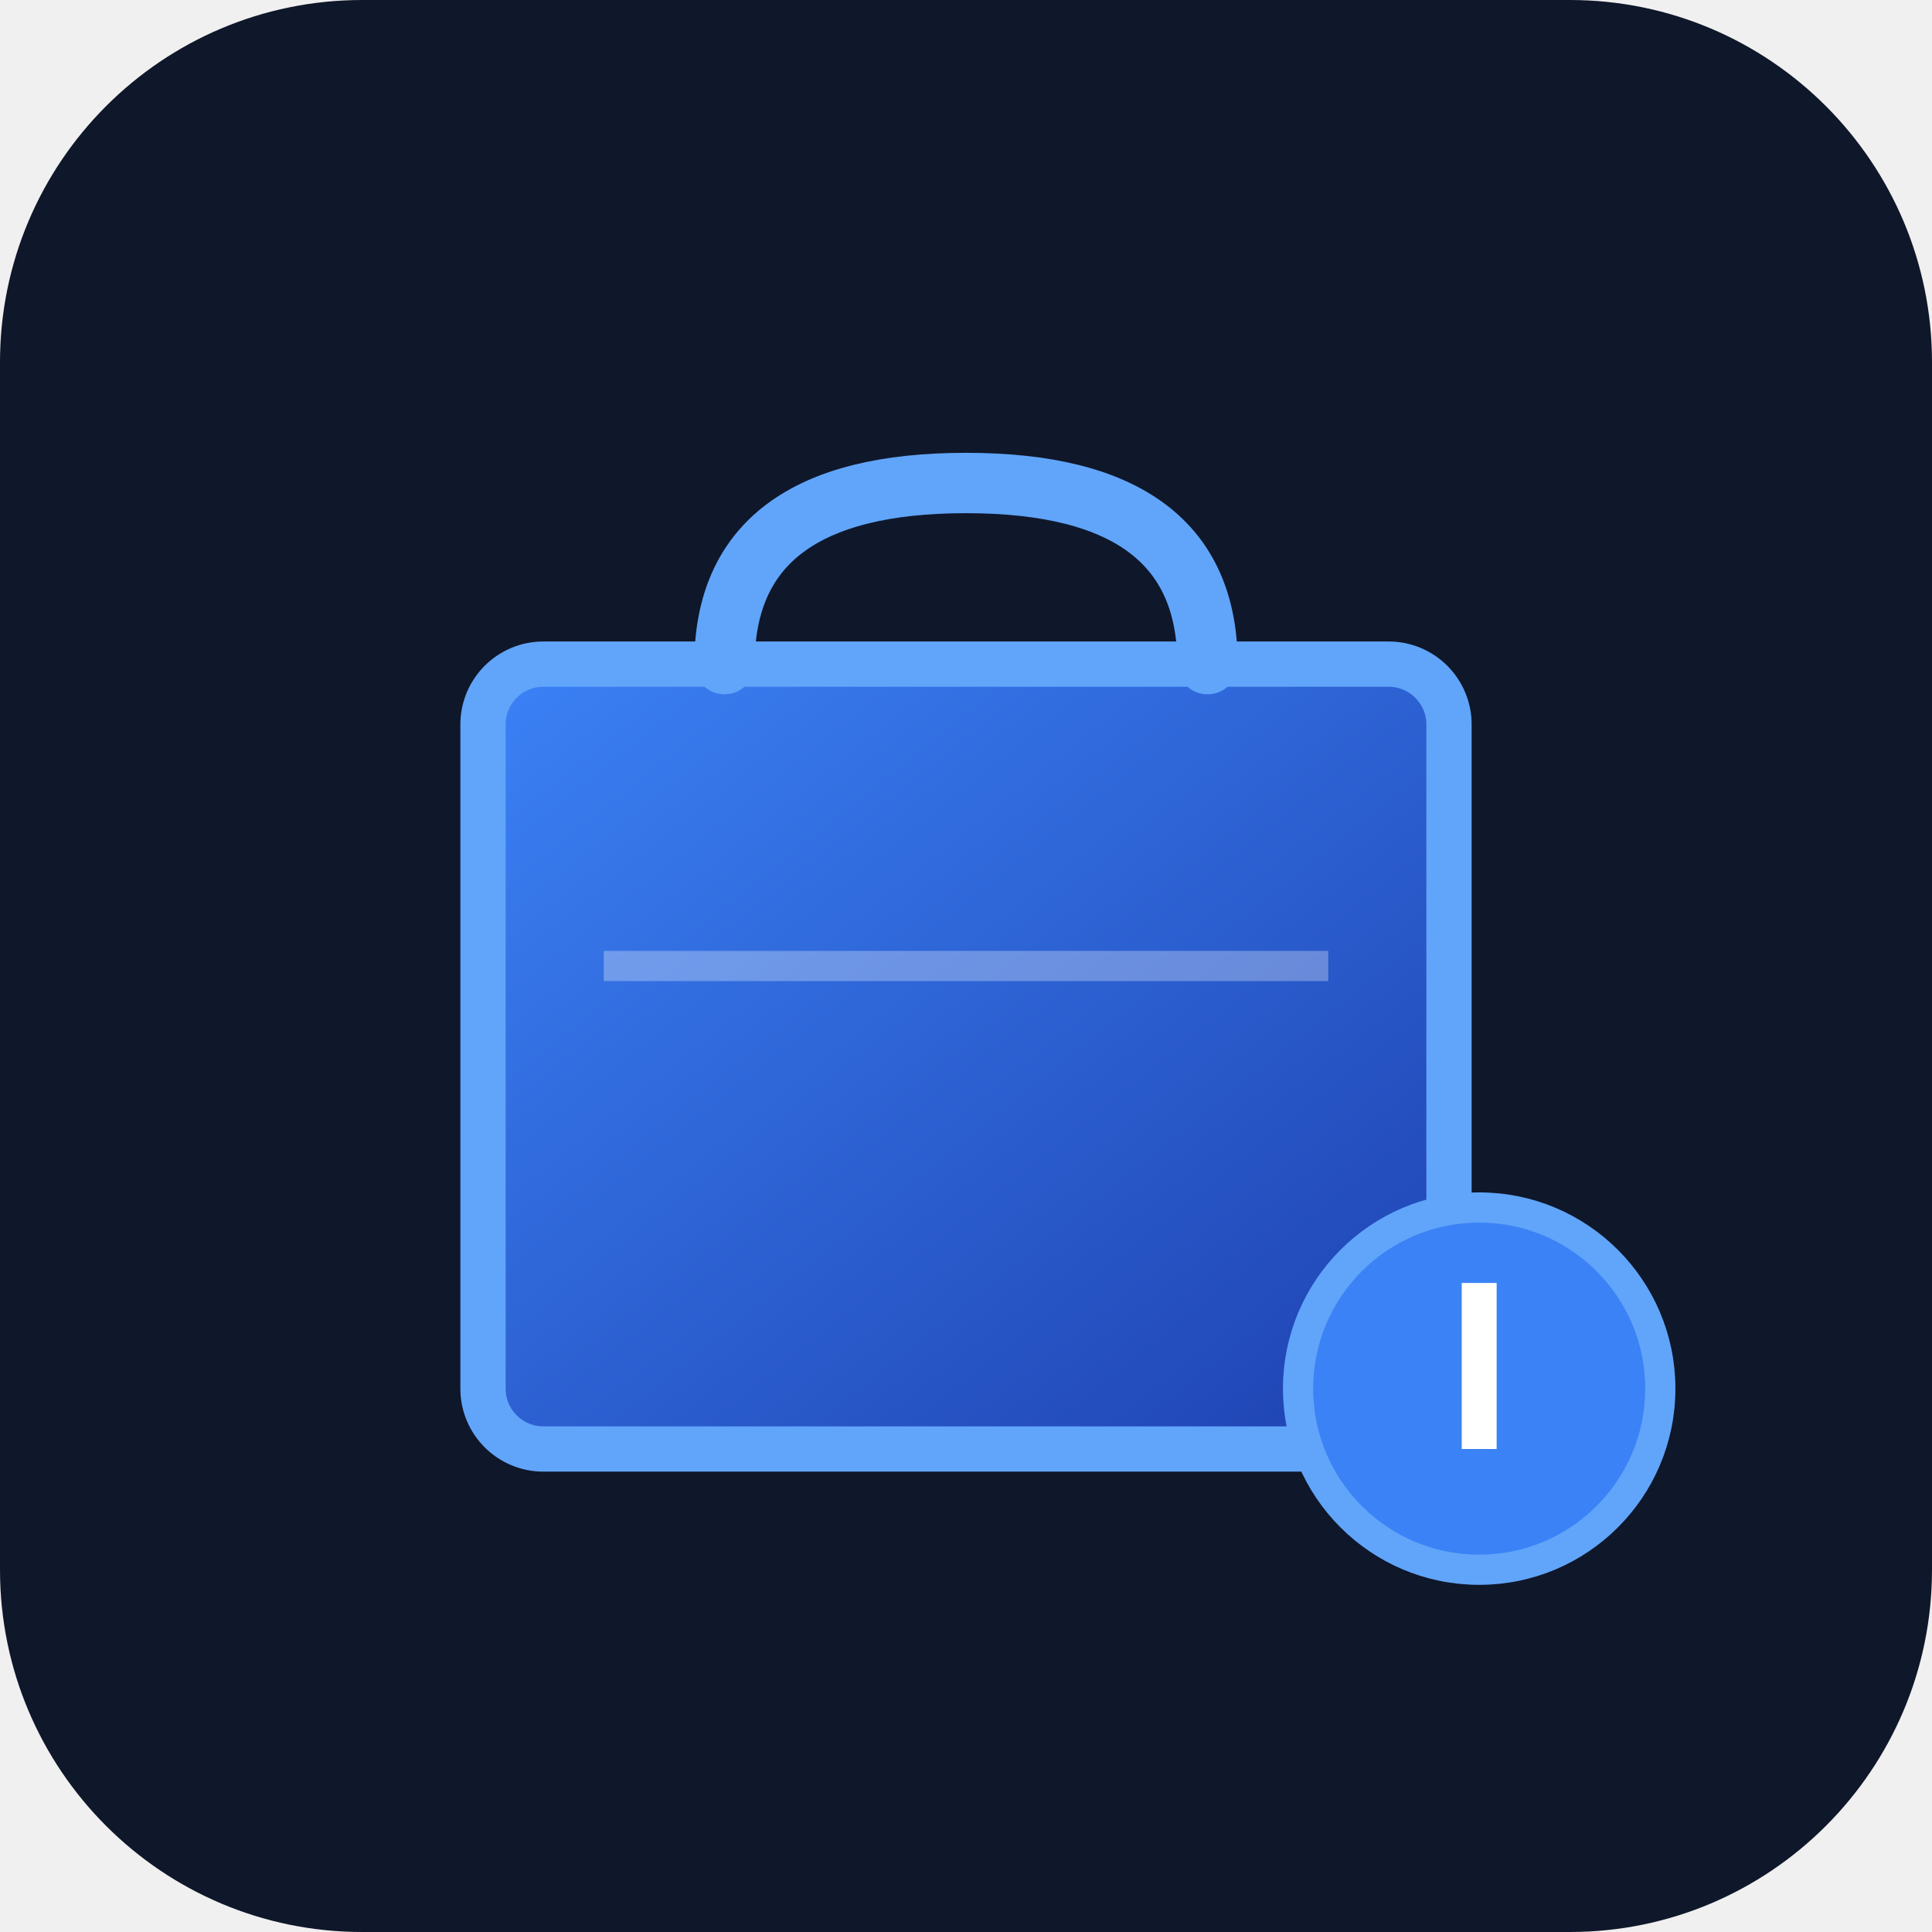
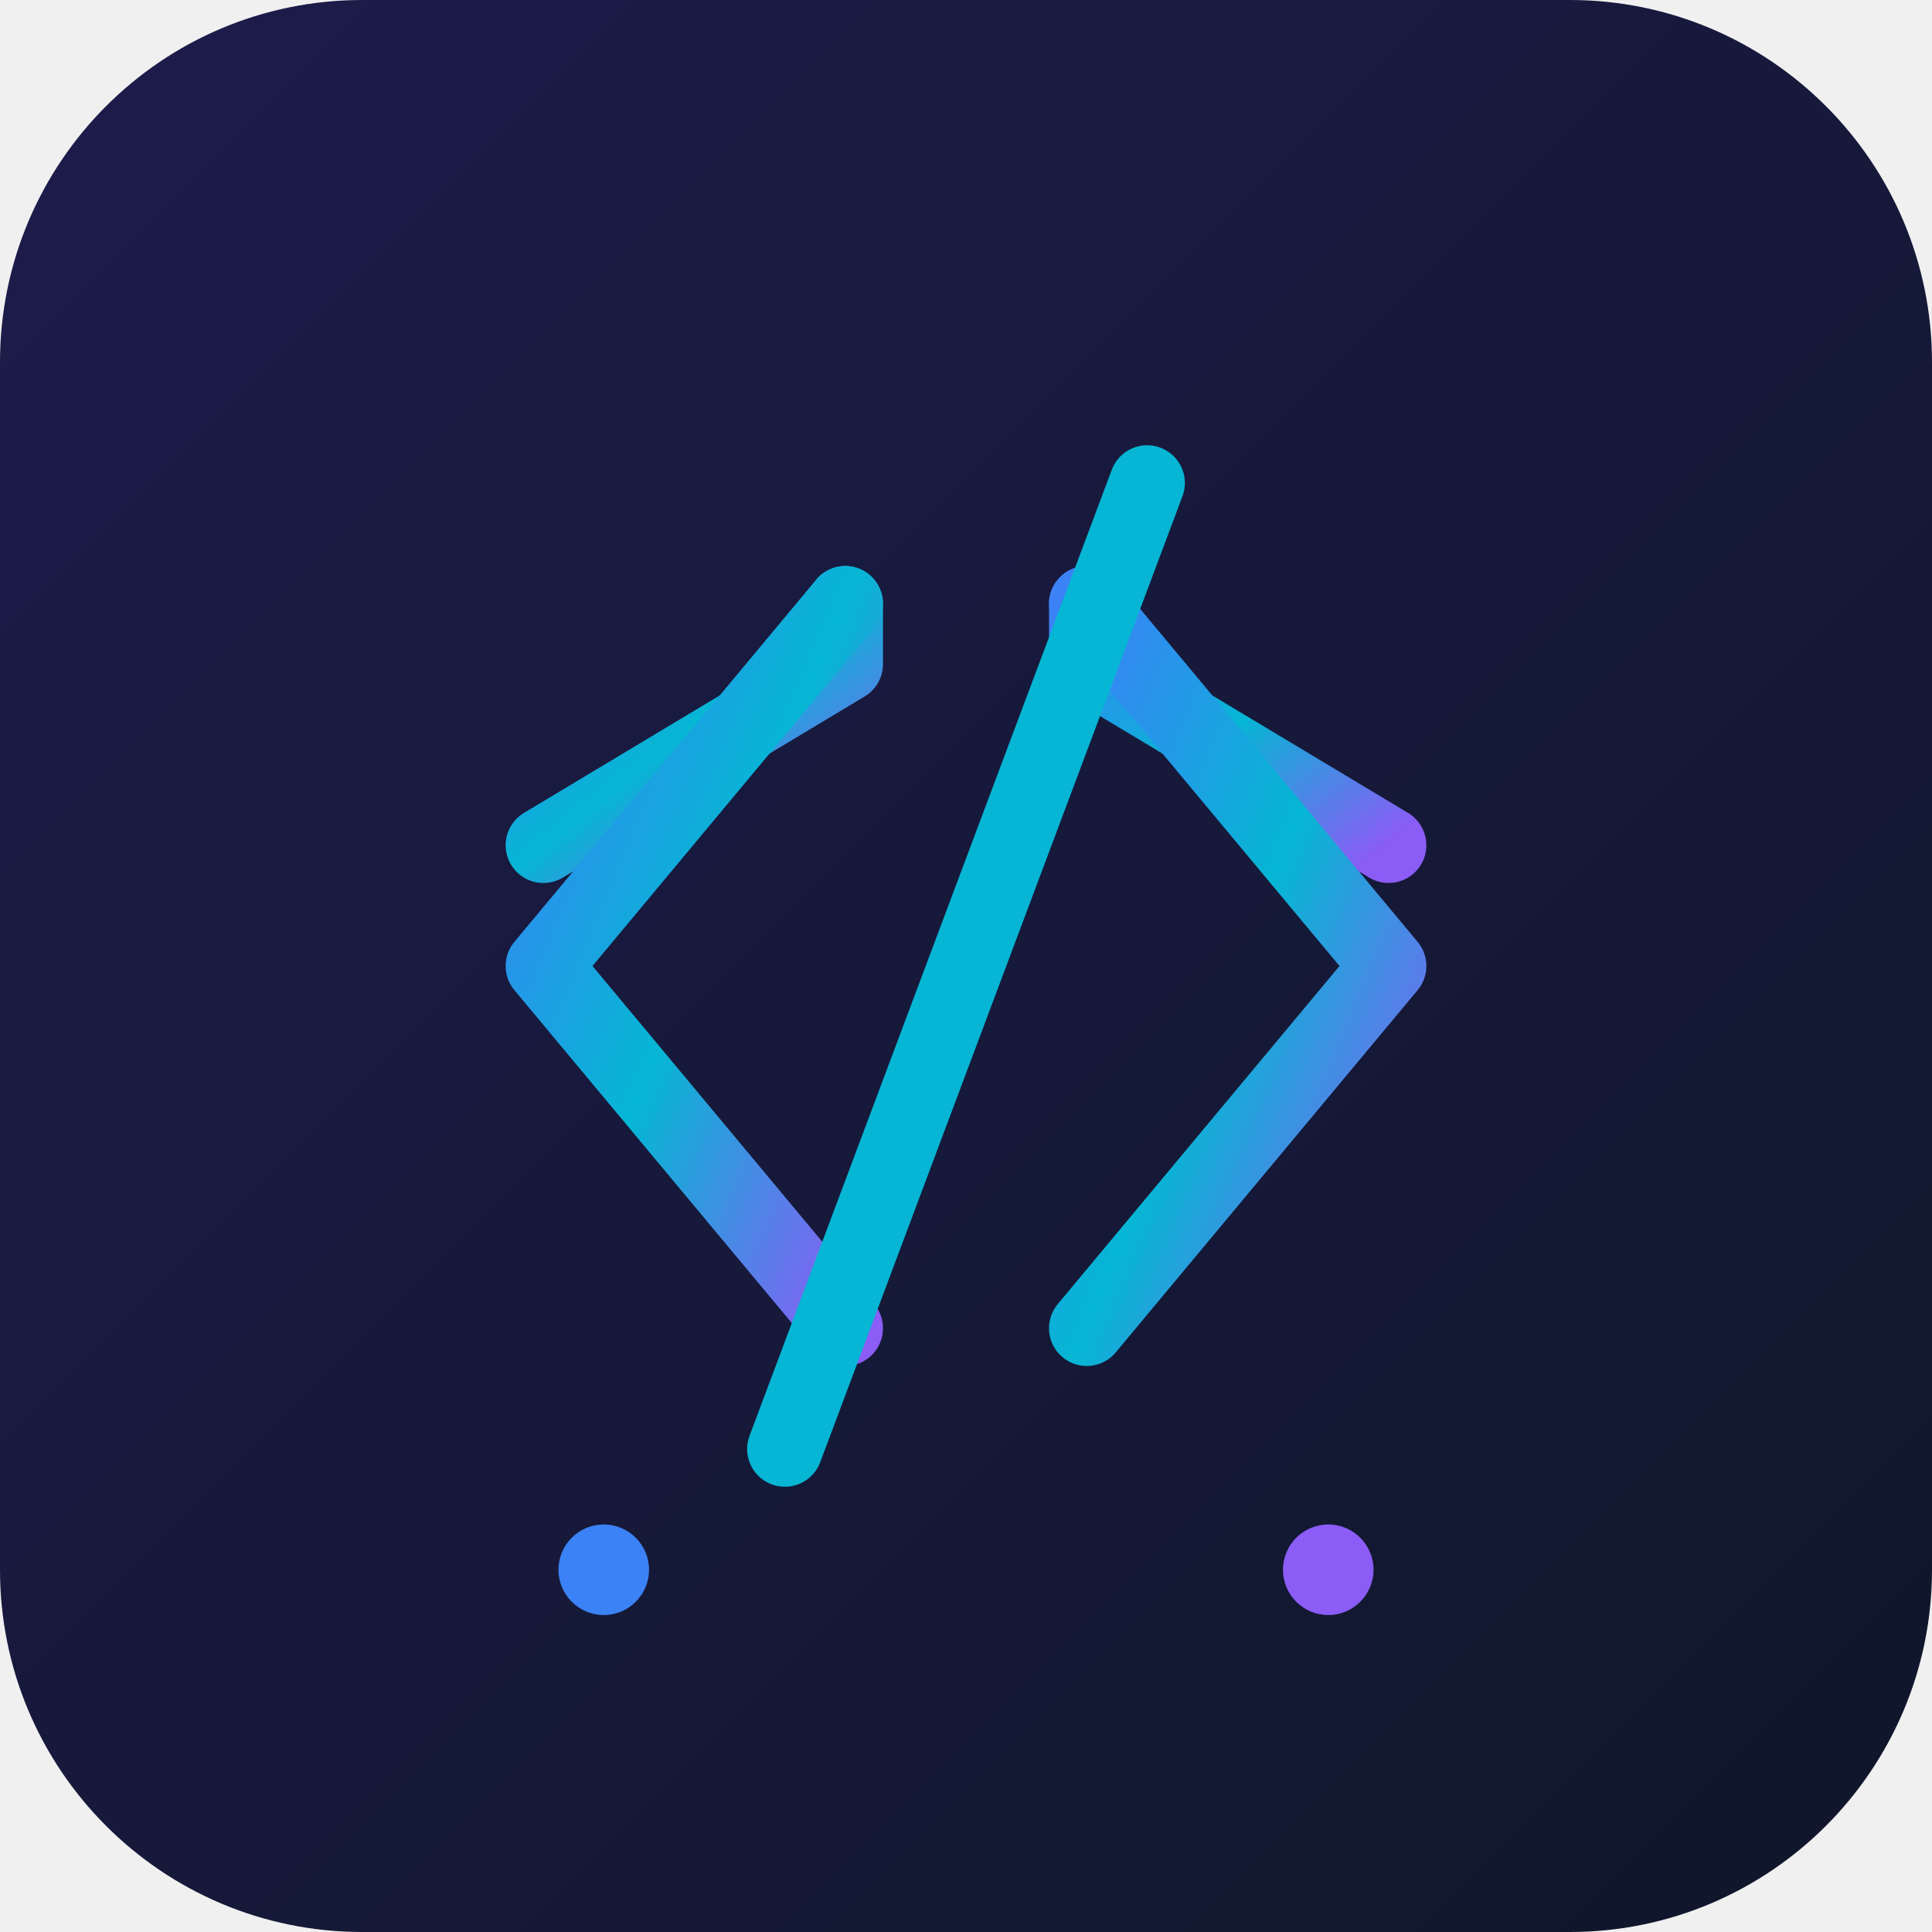
<svg xmlns="http://www.w3.org/2000/svg" width="64" height="64" viewBox="0 0 64 64" fill="none">
-   <rect width="64" height="64" rx="12" fill="#0f172a" />
  <defs>
-     <linearGradient id="grad1" x1="0%" y1="0%" x2="100%" y2="100%">
+     <linearGradient id="bgGrad" x1="0%" y1="0%" x2="100%" y2="100%">
+       <stop offset="0%" style="stop-color:#1e1b4b;stop-opacity:1" />
+       <stop offset="100%" style="stop-color:#0f172a;stop-opacity:1" />
+     </linearGradient>
+     <linearGradient id="codeGrad" x1="0%" y1="0%" x2="100%" y2="100%">
      <stop offset="0%" style="stop-color:#3b82f6;stop-opacity:1" />
-       <stop offset="100%" style="stop-color:#1e40af;stop-opacity:1" />
+       <stop offset="50%" style="stop-color:#06b6d4;stop-opacity:1" />
+       <stop offset="100%" style="stop-color:#8b5cf6;stop-opacity:1" />
    </linearGradient>
  </defs>
-   <rect x="16" y="22" width="32" height="26" rx="2" fill="url(#grad1)" stroke="#60a5fa" stroke-width="1.5" />
-   <path d="M 24 22 Q 24 16 32 16 Q 40 16 40 22" stroke="#60a5fa" stroke-width="2" fill="none" stroke-linecap="round" />
-   <line x1="20" y1="32" x2="44" y2="32" stroke="rgba(255,255,255,0.3)" stroke-width="1" />
-   <circle cx="49" cy="46" r="6" fill="#3b82f6" stroke="#60a5fa" stroke-width="1" />
-   <text x="49" y="48" text-anchor="middle" font-size="8" font-weight="bold" fill="white" font-family="Arial">I</text>
+   <rect width="64" height="64" rx="12" fill="url(#bgGrad)" />
+   <path d="M 18 28 L 28 22 L 28 20" stroke="url(#codeGrad)" stroke-width="2.5" fill="none" stroke-linecap="round" stroke-linejoin="round" />
+   <path d="M 28 20 L 18 32 L 28 44" stroke="url(#codeGrad)" stroke-width="2.5" fill="none" stroke-linecap="round" stroke-linejoin="round" />
+   <path d="M 28 44 L 28 42" stroke="url(#codeGrad)" stroke-width="2.5" fill="none" stroke-linecap="round" />
+   <path d="M 46 28 L 36 22 L 36 20" stroke="url(#codeGrad)" stroke-width="2.5" fill="none" stroke-linecap="round" stroke-linejoin="round" />
+   <path d="M 36 20 L 46 32 L 36 44" stroke="url(#codeGrad)" stroke-width="2.5" fill="none" stroke-linecap="round" stroke-linejoin="round" />
+   <path d="M 36 44 L 36 42" stroke="url(#codeGrad)" stroke-width="2.5" fill="none" stroke-linecap="round" />
+   <line x1="26" y1="48" x2="38" y2="16" stroke="#06b6d4" stroke-width="2.5" stroke-linecap="round" />
+   <circle cx="20" cy="52" r="1.5" fill="#3b82f6" />
+   <circle cx="44" cy="52" r="1.5" fill="#8b5cf6" />
</svg>
